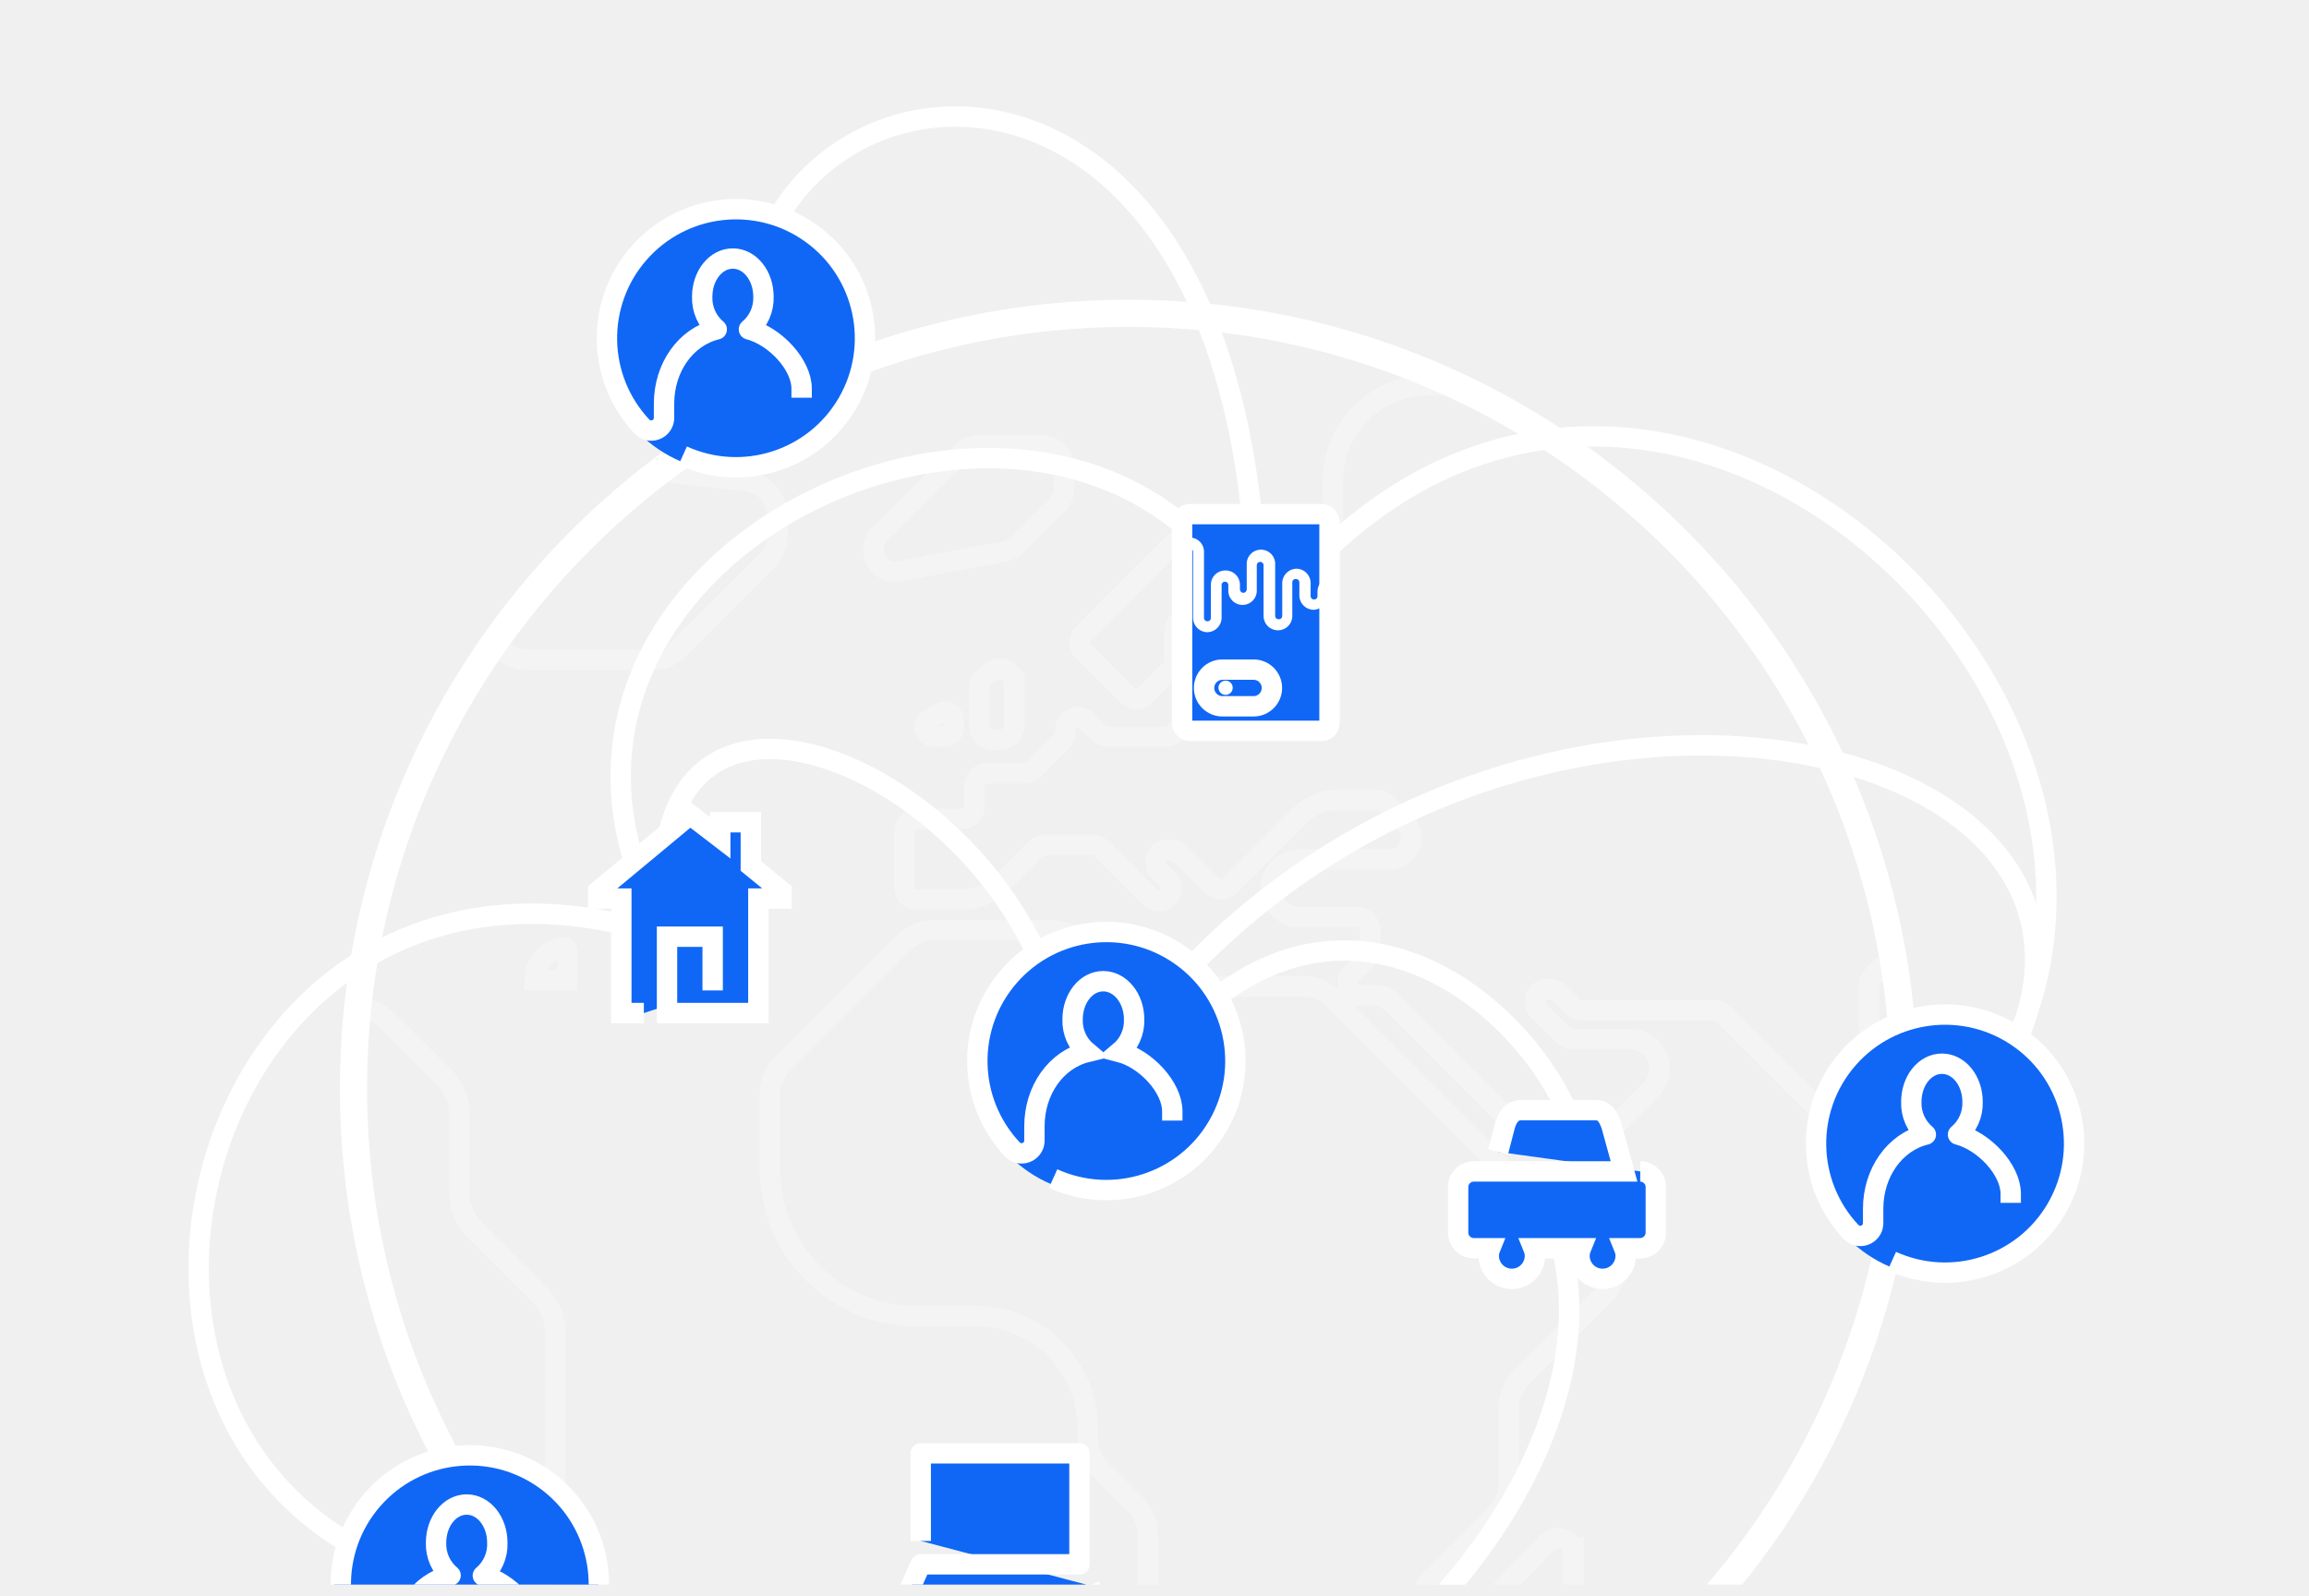
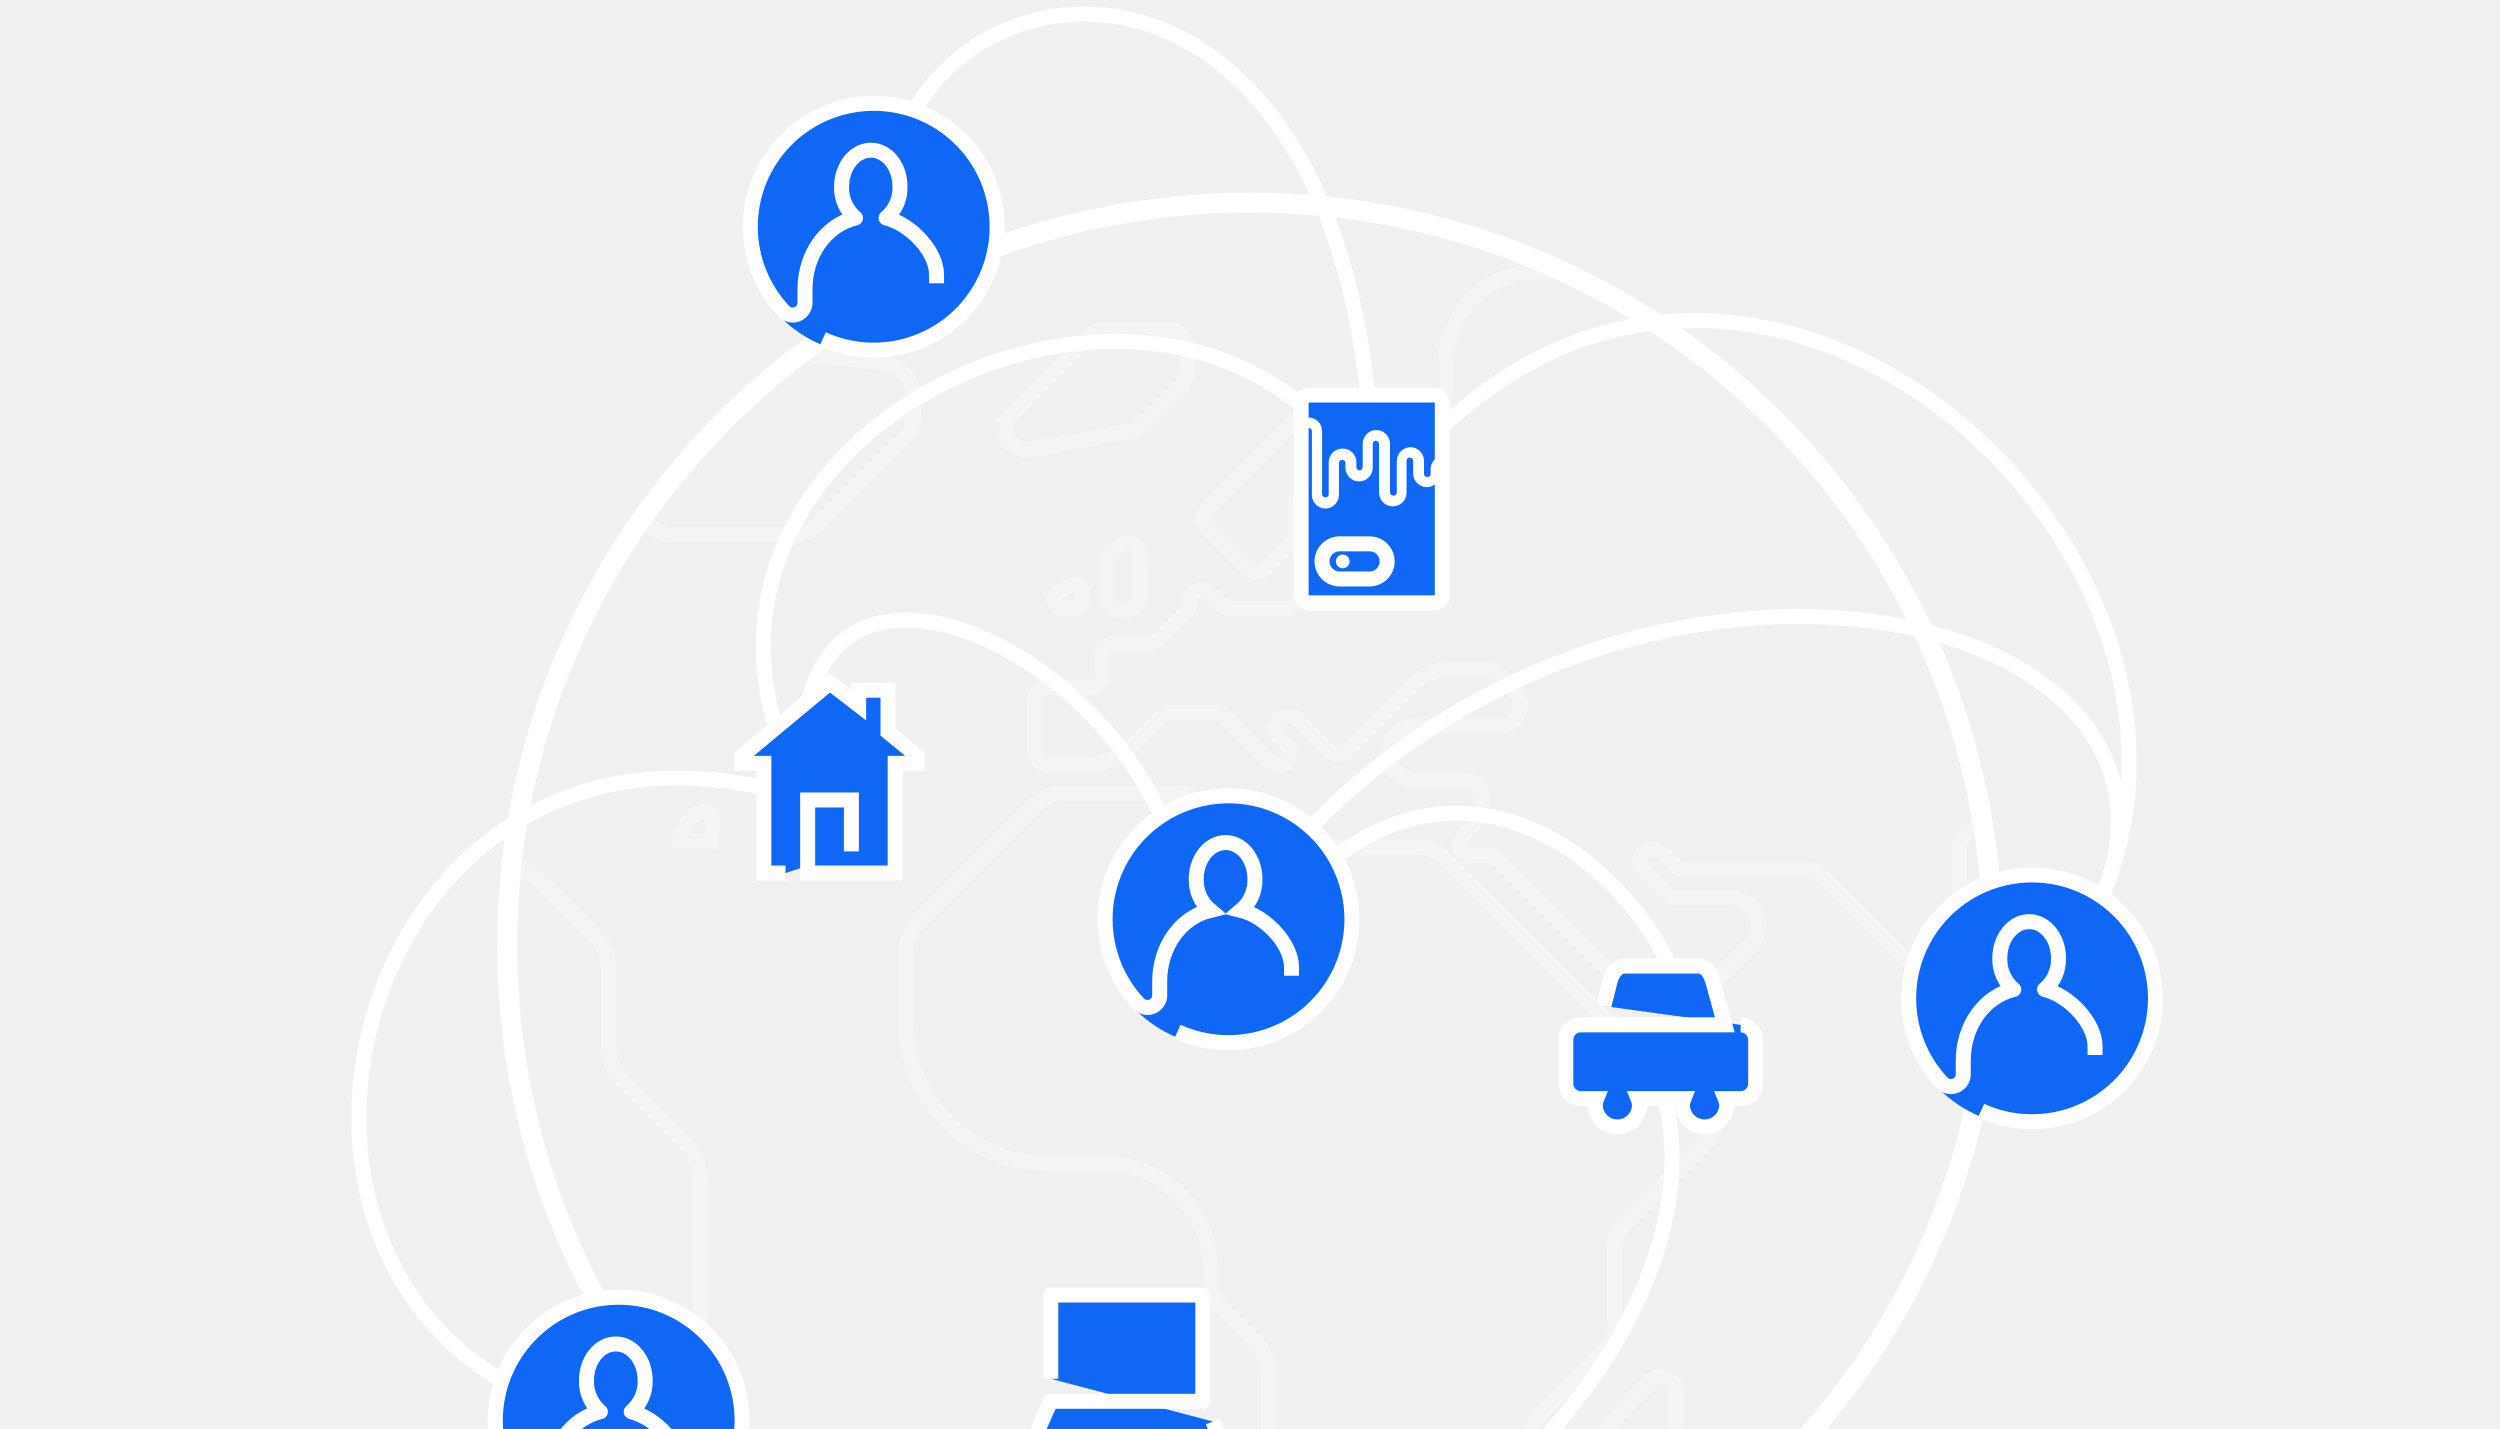
- <svg xmlns="http://www.w3.org/2000/svg" id="bg" viewBox="0 0 340 235">
+ <svg xmlns="http://www.w3.org/2000/svg" id="bg" viewBox="0 0 500 285.79">
  <defs>
    <clipPath id="clip-path">
-       <rect x="0.43" width="339.57" height="233.33" style="fill: none" />
-     </clipPath>
-     <clipPath id="clip-path-2">
-       <path d="M52,160.29A114.16,114.16,0,1,0,166.21,46.12,114.16,114.16,0,0,0,52,160.29h0" style="fill: none;stroke: #fff;stroke-miterlimit: 10;stroke-width: 3px;opacity: 0.3" />
+       <path d="M101.45,189.08A148.56,148.56,0,1,0,250,40.52,148.56,148.56,0,0,0,101.45,189.08h0" style="fill: none;stroke: #fff;stroke-miterlimit: 10;stroke-width: 3px;opacity: 0.3" />
    </clipPath>
  </defs>
-   <g style="clip-path: url(#clip-path)">
-     <g>
-       <circle cx="166.21" cy="160.29" r="114.16" style="fill: none;stroke: #fff;stroke-linejoin: round;stroke-width: 4px" />
-       <g style="opacity: 0.3">
-         <g style="clip-path: url(#clip-path-2)">
-           <g>
-             <path d="M83.52,144.35H78.69a4.85,4.85,0,0,1,4.3-4.81.45.45,0,0,1,.55.49Z" style="fill: none;stroke: #fff;stroke-miterlimit: 10;stroke-width: 3px" />
-             <path d="M134.93,132.45h6.66a8.54,8.54,0,0,0,6-2.5l5-5a1.83,1.83,0,0,1,1.3-.54h7a1.83,1.83,0,0,1,1.29.54l7.13,7.13a1.84,1.84,0,1,0,2.6-2.6h0l-1.23-1.23a1.83,1.83,0,0,1,1.29-3.14h.47a1.84,1.84,0,0,1,1.3.54l4.77,4.77a1.83,1.83,0,0,0,2.59,0h0L191.54,120a7.39,7.39,0,0,1,5.25-2.17h6.07a1.83,1.83,0,0,1,1.29.54l2.71,2.71a3.21,3.21,0,0,1-2.27,5.48H191.35a4.24,4.24,0,0,0,0,8.49h8.55a1.83,1.83,0,0,1,1.83,1.83v3.07a1.83,1.83,0,0,1-.54,1.29L199,143.46a1.83,1.83,0,0,0,1.3,3.13h2.83a1.83,1.83,0,0,1,1.29.54L224.27,167a8.67,8.67,0,0,0,12.25,0l6.6-6.6A4.36,4.36,0,0,0,240,153H231.5a1.83,1.83,0,0,1-1.29-.54l-3.65-3.65a1.83,1.83,0,0,1,1.3-3.14h.47a1.83,1.83,0,0,1,1.29.54l2,2a1.83,1.83,0,0,0,1.3.54h19.47a1.83,1.83,0,0,1,1.3.54l14.91,14.91a1.83,1.83,0,0,0,2.59,0h0l3.48-3.48a1.83,1.83,0,0,0,.54-1.3V145a1.83,1.83,0,0,1,.56-1.28l6.88-6.88a1.83,1.83,0,0,0,.54-1.29v-77a1.83,1.83,0,0,0-1.83-1.83h-71a14.09,14.09,0,0,0-14.09,14.09v7.08a1.83,1.83,0,0,1-.54,1.29l-8.43,8.43a1.83,1.83,0,0,1-2.59,0h0L182.09,85a1.83,1.83,0,0,1-.54-1.29V80.27a1.83,1.83,0,0,0-1.83-1.83h-4.6a1.83,1.83,0,0,0-1.3.54L159.51,93.3a1.83,1.83,0,0,0,0,2.59h0l6.49,6.49a1.83,1.83,0,0,0,2.59,0h0l3.82-3.82a1.83,1.83,0,0,0,.54-1.29V92.89a1.83,1.83,0,0,1,.54-1.3l1.19-1.19a1.83,1.83,0,0,1,2.59,0h0l5.33,5.27a1.83,1.83,0,0,1,0,2.59h0l-9.69,9.69a1.83,1.83,0,0,1-1.29.54h-8.5a1.83,1.83,0,0,1-1.29-.54L160,106.14a1.83,1.83,0,0,0-3.14,1.29v.41a1.83,1.83,0,0,1-.54,1.3l-4.2,4.2a1.83,1.83,0,0,1-1.29.54h-5.52a1.83,1.83,0,0,0-1.83,1.83h0v3.08a1.83,1.83,0,0,1-1.83,1.83H135a1.83,1.83,0,0,0-1.83,1.83h0v8.13A1.83,1.83,0,0,0,134.93,132.45Z" style="fill: none;stroke: #fff;stroke-miterlimit: 10;stroke-width: 3px" />
-             <path d="M149.34,100.38v6.53a2,2,0,0,1-2,2h-1.15a2,2,0,0,1-2-2v-5.62a2,2,0,0,1,.74-1.54l1.15-.9a2,2,0,0,1,3.18,1.53Z" style="fill: none;stroke: #fff;stroke-miterlimit: 10;stroke-width: 3px" />
-             <path d="M140.46,106.17v.92a1.35,1.35,0,0,1-1.35,1.35h-1.6a1.35,1.35,0,0,1-.69-2.51l1.55-.92a1.35,1.35,0,0,1,2.09,1.16Z" style="fill: none;stroke: #fff;stroke-miterlimit: 10;stroke-width: 3px" />
-             <path d="M129.58,78.66l12.13-12.13a3.21,3.21,0,0,1,2.27-.94h9.49a3.21,3.21,0,0,1,3.21,3.21v3.13a3.21,3.21,0,0,1-.95,2.29l-6.09,6.09a3.21,3.21,0,0,1-1.68.89l-15.53,2.91a3.21,3.21,0,0,1-2.86-5.45Z" style="fill: none;stroke: #fff;stroke-miterlimit: 10;stroke-width: 3px" />
-             <path d="M114.45,75.91v3a5.09,5.09,0,0,1-1.48,3.6L99.79,95.67a5.09,5.09,0,0,1-3.6,1.48H77.56a5.09,5.09,0,0,1-5.09-5.09h0V72.34a5.09,5.09,0,0,1,5.66-5.06l31.8,3.57A5.09,5.09,0,0,1,114.45,75.91Z" style="fill: none;stroke: #fff;stroke-miterlimit: 10;stroke-width: 3px" />
-             <path d="M57.22,150.46l8.1,8.06a7.93,7.93,0,0,1,2.32,5.61V175.6A7.93,7.93,0,0,0,70,181.21l9.45,9.45a7.93,7.93,0,0,1,2.32,5.61v21.09A7.93,7.93,0,0,1,79.41,223l-5.77,5.77a7.93,7.93,0,0,1-11.21,0L42.62,208.91a7.93,7.93,0,0,1-2.32-5.61V155.69a7.93,7.93,0,0,1,8.8-7.88l3.4.38A7.93,7.93,0,0,1,57.22,150.46Z" style="fill: none;stroke: #fff;stroke-miterlimit: 10;stroke-width: 3px" />
-             <path d="M135,193.78h8.66a16.51,16.51,0,0,1,16.51,16.5V212a6.13,6.13,0,0,0,1.8,4.33l5.25,5.25a6.13,6.13,0,0,1,1.8,4.33v21.44a6.13,6.13,0,0,0,1.8,4.33l7.43,7.43a6.13,6.13,0,0,0,4.33,1.8h5a6.13,6.13,0,0,0,4.33-1.8l13.67-13.67a9.5,9.5,0,0,0,2.78-6.72A9.5,9.5,0,0,1,211.2,232l9.18-9.15a6.13,6.13,0,0,0,1.8-4.33V207.18a6.13,6.13,0,0,1,1.8-4.33l12.25-12.25a6.14,6.14,0,0,0,1.8-4.34v-1.91a6.13,6.13,0,0,0-6.13-6.13H230a6.13,6.13,0,0,1-4.33-1.8L196.22,147a6.14,6.14,0,0,0-4.33-1.8H180.45a6.14,6.14,0,0,0-4.33,1.8,6.13,6.13,0,0,1-8.67,0h0l-8.25-8.25a6.13,6.13,0,0,0-4.34-1.8H137.5a6.13,6.13,0,0,0-4.33,1.8l-18,18a6.13,6.13,0,0,0-1.8,4.33v11.09A21.65,21.65,0,0,0,135,193.81Z" style="fill: none;stroke: #fff;stroke-miterlimit: 10;stroke-width: 3px" />
-             <path d="M231.69,228.69v4.73A2.28,2.28,0,0,1,231,235l-6.26,6.31a2.27,2.27,0,0,1-3.88-1.6V235.3a2.27,2.27,0,0,1,.63-1.57l6.3-6.58a2.27,2.27,0,0,1,3.88,1.55Z" style="fill: none;stroke: #fff;stroke-miterlimit: 10;stroke-width: 3px" />
-           </g>
+   <g>
+     <circle cx="250" cy="189.08" r="148.56" style="fill: none;stroke: #fff;stroke-linejoin: round;stroke-width: 4px" />
+     <g style="opacity: 0.3">
+       <g style="clip-path: url(#clip-path)">
+         <g>
+           <path d="M142.41,168.34h-6.29a6.31,6.31,0,0,1,5.59-6.25.59.59,0,0,1,.71.64Z" style="fill: none;stroke: #fff;stroke-miterlimit: 10;stroke-width: 3px" />
+           <path d="M209.3,152.86H218a11.11,11.11,0,0,0,7.86-3.25l6.48-6.48a2.39,2.39,0,0,1,1.69-.7h9.07a2.39,2.39,0,0,1,1.68.7L254,152.4A2.39,2.39,0,0,0,257.4,149h0l-1.61-1.61a2.39,2.39,0,0,1,1.68-4.08h.62a2.4,2.4,0,0,1,1.69.7l6.21,6.21a2.39,2.39,0,0,0,3.37,0h0l13.6-13.6a9.62,9.62,0,0,1,6.83-2.83h7.9a2.39,2.39,0,0,1,1.68.7l3.53,3.52a4.18,4.18,0,0,1-3,7.13H282.72a5.52,5.52,0,0,0,0,11h11.12a2.39,2.39,0,0,1,2.39,2.39v4a2.39,2.39,0,0,1-.7,1.68l-2.89,2.89a2.39,2.39,0,0,0,1.69,4.07H298a2.39,2.39,0,0,1,1.68.7l25.86,25.86a11.28,11.28,0,0,0,15.94,0l8.58-8.58a5.68,5.68,0,0,0-4-9.69H335a2.39,2.39,0,0,1-1.68-.7l-4.74-4.74a2.39,2.39,0,0,1,1.69-4.08h.62a2.39,2.39,0,0,1,1.68.7l2.59,2.59a2.39,2.39,0,0,0,1.69.7h25.34a2.39,2.39,0,0,1,1.69.7l19.41,19.41a2.39,2.39,0,0,0,3.37,0h0l4.52-4.52a2.39,2.39,0,0,0,.7-1.69V169.19a2.39,2.39,0,0,1,.73-1.66l9-9a2.39,2.39,0,0,0,.7-1.68V56.72a2.39,2.39,0,0,0-2.39-2.39H307.5a18.34,18.34,0,0,0-18.34,18.34v9.22a2.39,2.39,0,0,1-.7,1.68l-11,11a2.39,2.39,0,0,1-3.37,0h0l-3.44-3.44a2.39,2.39,0,0,1-.7-1.68V85a2.39,2.39,0,0,0-2.39-2.39h-6a2.39,2.39,0,0,0-1.69.7l-18.62,18.64a2.39,2.39,0,0,0,0,3.37h0l8.44,8.44a2.39,2.39,0,0,0,3.37,0h0l5-5a2.39,2.39,0,0,0,.7-1.68v-5.7a2.39,2.39,0,0,1,.7-1.69L261,98.12a2.39,2.39,0,0,1,3.37,0h0l6.94,6.86a2.39,2.39,0,0,1,0,3.37h0L258.74,121a2.39,2.39,0,0,1-1.68.7H246a2.39,2.39,0,0,1-1.68-.7l-2.36-2.36a2.39,2.39,0,0,0-4.08,1.68v.54a2.39,2.39,0,0,1-.7,1.69L231.7,128a2.39,2.39,0,0,1-1.68.7h-7.18a2.39,2.39,0,0,0-2.39,2.39h0v4a2.39,2.39,0,0,1-2.39,2.39h-8.73a2.39,2.39,0,0,0-2.39,2.39h0v10.58A2.39,2.39,0,0,0,209.3,152.86Z" style="fill: none;stroke: #fff;stroke-miterlimit: 10;stroke-width: 3px" />
+           <path d="M228,111.11v8.5a2.55,2.55,0,0,1-2.55,2.55H224a2.55,2.55,0,0,1-2.55-2.55V112.3a2.55,2.55,0,0,1,1-2l1.49-1.17a2.55,2.55,0,0,1,4.14,2Z" style="fill: none;stroke: #fff;stroke-miterlimit: 10;stroke-width: 3px" />
+           <path d="M216.5,118.66v1.19a1.76,1.76,0,0,1-1.76,1.76h-2.09a1.76,1.76,0,0,1-.89-3.27l2-1.19a1.76,1.76,0,0,1,2.72,1.51Z" style="fill: none;stroke: #fff;stroke-miterlimit: 10;stroke-width: 3px" />
+           <path d="M202.34,82.85l15.78-15.78a4.18,4.18,0,0,1,3-1.22h12.35A4.18,4.18,0,0,1,237.61,70V74.1a4.18,4.18,0,0,1-1.23,3L228.46,85a4.18,4.18,0,0,1-2.18,1.15l-20.21,3.79a4.18,4.18,0,0,1-3.72-7.09Z" style="fill: none;stroke: #fff;stroke-miterlimit: 10;stroke-width: 3px" />
+           <path d="M182.66,79.28V83.2a6.62,6.62,0,0,1-1.92,4.69L163.58,105a6.63,6.63,0,0,1-4.69,1.92H134.65a6.62,6.62,0,0,1-6.62-6.62h0V74.63A6.62,6.62,0,0,1,135.39,68l41.38,4.65A6.63,6.63,0,0,1,182.66,79.28Z" style="fill: none;stroke: #fff;stroke-miterlimit: 10;stroke-width: 3px" />
+           <path d="M108.18,176.29l10.54,10.49a10.31,10.31,0,0,1,3,7.29V209a10.31,10.31,0,0,0,3,7.29l12.3,12.3a10.31,10.31,0,0,1,3,7.29v27.44a10.31,10.31,0,0,1-3,7.29l-7.51,7.51a10.31,10.31,0,0,1-14.59,0L89.18,252.34a10.31,10.31,0,0,1-3-7.29V183.1a10.31,10.31,0,0,1,11.45-10.26l4.43.49A10.31,10.31,0,0,1,108.18,176.29Z" style="fill: none;stroke: #fff;stroke-miterlimit: 10;stroke-width: 3px" />
+           <path d="M209.46,232.66h11.27a21.49,21.49,0,0,1,21.49,21.47v2.22a8,8,0,0,0,2.34,5.64l6.83,6.83a8,8,0,0,1,2.34,5.64v27.9a8,8,0,0,0,2.34,5.64l9.67,9.67a8,8,0,0,0,5.64,2.34h6.51a8,8,0,0,0,5.64-2.34l17.79-17.79a12.36,12.36,0,0,0,3.62-8.75,12.36,12.36,0,0,1,3.62-8.75l12-11.9a8,8,0,0,0,2.34-5.64V250.09a8,8,0,0,1,2.34-5.64l15.93-15.93a8,8,0,0,0,2.34-5.65v-2.48a8,8,0,0,0-8-8H333a8,8,0,0,1-5.64-2.34L289,171.77a8,8,0,0,0-5.64-2.34H268.54a8,8,0,0,0-5.64,2.34,8,8,0,0,1-11.28,0h0L240.87,161a8,8,0,0,0-5.65-2.34H212.65A8,8,0,0,0,207,161L183.6,184.44a8,8,0,0,0-2.34,5.64v14.43a28.17,28.17,0,0,0,28.17,28.17Z" style="fill: none;stroke: #fff;stroke-miterlimit: 10;stroke-width: 3px" />
+           <path d="M335.21,278.09v6.16a3,3,0,0,1-.87,2.09l-8.15,8.21a3,3,0,0,1-5.05-2.09v-5.77a3,3,0,0,1,.82-2l8.2-8.56a3,3,0,0,1,5.05,2Z" style="fill: none;stroke: #fff;stroke-miterlimit: 10;stroke-width: 3px" />
        </g>
-         <path d="M52,160.29A114.16,114.16,0,1,0,166.21,46.12,114.16,114.16,0,0,0,52,160.29h0" style="fill: none;stroke: #fff;stroke-miterlimit: 10;stroke-width: 3px;opacity: 0.3" />
      </g>
-       <path d="M110.28,48.47c0-43,74.88-53.15,74.88,44.37" style="fill: none;stroke: #fff;stroke-linejoin: round;stroke-width: 2px" />
-       <path d="M288.35,167.07c48.06-57.73-48.8-149.92-103.18-74.26" style="fill: none;stroke: #fff;stroke-linejoin: round;stroke-width: 2px" />
-       <path d="M288.35,167.07c48.06-57.73-69.12-87.83-123.49-12.16" style="fill: none;stroke: #fff;stroke-linejoin: round;stroke-width: 2px" />
-       <path d="M231.89,178.21c8.92-15.49-33.53-68.41-67.06-14.79" style="fill: none;stroke: #fff;stroke-linejoin: round;stroke-width: 2px" />
-       <path d="M98.22,137.93C65.41,80.88,160.19,38,185.9,92.81" style="fill: none;stroke: #fff;stroke-linejoin: round;stroke-width: 2px" />
-       <path d="M98.22,137.93c-7.26-51.76,56.05-22.27,58.57,18.52" style="fill: none;stroke: #fff;stroke-linejoin: round;stroke-width: 2px" />
-       <path d="M68.64,233.52C1.44,220.86,26.12,114.38,98.22,137.93" style="fill: none;stroke: #fff;stroke-linejoin: round;stroke-width: 2px" />
-       <path d="M68.64,233.52c-8,47.75,79.09,44.79,79.09,3.62" style="fill: none;stroke: #fff;stroke-linejoin: round;stroke-width: 2px" />
-       <path d="M229.32,181.44c14.57,45.44-66.93,110.18-81.6,55.7" style="fill: none;stroke: #fff;stroke-linejoin: round;stroke-width: 2px" />
-       <path d="M110.28,48.47c0-43,74.88-53.15,74.88,44.37" style="fill: none;stroke: #fff;stroke-miterlimit: 10;stroke-width: 3px" />
-       <path d="M288.35,167.07c48.06-57.73-48.8-149.92-103.18-74.26" style="fill: none;stroke: #fff;stroke-miterlimit: 10;stroke-width: 3px" />
-       <path d="M288.35,167.07c48.06-57.73-69.12-87.83-123.49-12.16" style="fill: none;stroke: #fff;stroke-miterlimit: 10;stroke-width: 3px" />
-       <path d="M231.89,178.21c8.92-15.49-33.53-68.41-67.06-14.79" style="fill: none;stroke: #fff;stroke-miterlimit: 10;stroke-width: 3px" />
-       <path d="M98.22,137.93C65.41,80.88,160.19,38,185.9,92.81" style="fill: none;stroke: #fff;stroke-miterlimit: 10;stroke-width: 3px" />
-       <path d="M98.22,137.93c-7.26-51.76,56.05-22.27,58.57,18.52" style="fill: none;stroke: #fff;stroke-miterlimit: 10;stroke-width: 3px" />
-       <path d="M68.64,233.52C1.44,220.86,26.12,114.38,98.22,137.93" style="fill: none;stroke: #fff;stroke-miterlimit: 10;stroke-width: 3px" />
-       <path d="M68.64,233.52c-8,47.75,79.09,44.79,79.09,3.62" style="fill: none;stroke: #fff;stroke-miterlimit: 10;stroke-width: 3px" />
-       <path d="M229.32,181.44c14.57,45.44-66.93,110.18-81.6,55.7" style="fill: none;stroke: #fff;stroke-miterlimit: 10;stroke-width: 3px" />
-       <path d="M220.6,169.61l1-3.85c.3-1.11,1-2.29,2.29-2.29H235c1.26,0,1.85,1,2.29,2.29l1.85,6.73H217a2.31,2.31,0,0,0-2.29,2.29v6.73a2.31,2.31,0,0,0,2.29,2.29h2.44a3,3,0,0,0-.22,1.11,3.4,3.4,0,0,0,6.8,0,3,3,0,0,0-.22-1.11h7a3,3,0,0,0-.22,1.11,3.4,3.4,0,0,0,6.8,0,3,3,0,0,0-.22-1.11h2.37a2.31,2.31,0,0,0,2.29-2.29v-6.73a2.31,2.31,0,0,0-2.29-2.29" style="fill: #1067f6" />
-       <path d="M220.6,169.61l1-3.85c.3-1.11,1-2.29,2.29-2.29H235c1.26,0,1.85,1,2.29,2.29l1.85,6.73H217a2.31,2.31,0,0,0-2.29,2.29v6.73a2.31,2.31,0,0,0,2.29,2.29h2.44a3,3,0,0,0-.22,1.11,3.4,3.4,0,0,0,6.8,0,3,3,0,0,0-.22-1.11h7a3,3,0,0,0-.22,1.11,3.4,3.4,0,0,0,6.8,0,3,3,0,0,0-.22-1.11h2.37a2.31,2.31,0,0,0,2.29-2.29v-6.73a2.31,2.31,0,0,0-2.29-2.29" style="fill: none;stroke: #fff;stroke-miterlimit: 10;stroke-width: 3px" />
-       <polyline points="104.94 145.84 104.94 137.93 98.22 137.93 98.22 149.17 111.67 149.17 111.67 132.31 115.08 132.31 115.08 131.2 110.56 127.51 110.56 121.07 106.06 121.07 106.06 123.37 101.62 119.96 88.09 131.2 88.09 132.31 91.49 132.31 91.49 149.17 94.81 149.17" style="fill: #1067f6" />
-       <polyline points="104.94 145.84 104.94 137.93 98.22 137.93 98.22 149.17 111.67 149.17 111.67 132.31 115.08 132.31 115.08 131.2 110.56 127.51 110.56 121.07 106.06 121.07 106.06 123.37 101.62 119.96 88.09 131.2 88.09 132.31 91.49 132.31 91.49 149.17 94.81 149.17" style="fill: none;stroke: #fff;stroke-miterlimit: 10;stroke-width: 3px" />
-       <path d="M135.58,226.9V214h23.37v16.34H135.58l-3.4,7.62a1.18,1.18,0,0,0,1,1.7h28a1.16,1.16,0,0,0,1-1.7l-1.77-4.51" style="fill: #1067f6" />
-       <path d="M135.58,226.9V214h23.37v16.34H135.58l-3.4,7.62a1.18,1.18,0,0,0,1,1.7h28a1.16,1.16,0,0,0,1-1.7l-1.77-4.51" style="fill: none;stroke: #fff;stroke-linejoin: round;stroke-width: 3px" />
-       <circle cx="107.84" cy="50.03" r="19.45" style="fill: #1067f6" />
-       <path d="M100.53,67.11a19,19,0,1,0-6-4.29,1.89,1.89,0,0,0,3.25-1.18h0v-2.2c0-5.32,3.18-9.83,7.76-10.94a6,6,0,0,1-2.14-4.81c0-3.11,2-5.62,4.51-5.62s4.51,2.51,4.51,5.62a6,6,0,0,1-2.14,4.81c3.85,1,7.76,5.18,7.76,8.73v1.33" style="fill: none;stroke: #fff;stroke-linejoin: round;stroke-width: 3px" />
-       <circle cx="68.64" cy="233.52" r="19.45" style="fill: #1067f6" />
-       <path d="M61.34,250.6a19,19,0,1,0-6-4.29,1.89,1.89,0,0,0,3.25-1.18h0v-2.22c0-5.32,3.18-9.83,7.76-10.94a6,6,0,0,1-2.14-4.81c0-3.11,2-5.62,4.51-5.62s4.51,2.51,4.51,5.62A6,6,0,0,1,71.1,232c3.85,1,7.76,5.18,7.76,8.73V242" style="fill: none;stroke: #fff;stroke-linejoin: round;stroke-width: 3px" />
-       <circle cx="162.39" cy="156.46" r="19.45" style="fill: #1067f6" />
-       <path d="M155.07,173.54a19,19,0,1,0-6-4.29,1.89,1.89,0,0,0,3.25-1.18h0v-2.22c0-5.32,3.18-9.83,7.76-10.94a6,6,0,0,1-2.14-4.81c0-3.11,2-5.62,4.51-5.62S167,147,167,150.1a6,6,0,0,1-2.14,4.81c3.85,1,7.76,5.18,7.76,8.73V165" style="fill: none;stroke: #fff;stroke-miterlimit: 10;stroke-width: 3px" />
-       <circle cx="285.89" cy="168.62" r="19.45" style="fill: #1067f6" />
-       <path d="M278.57,185.7a19,19,0,1,0-6-4.29,1.89,1.89,0,0,0,3.25-1.18h0V178c0-5.32,3.18-9.83,7.76-10.94a6,6,0,0,1-2.14-4.81c0-3.11,2-5.62,4.51-5.62s4.51,2.51,4.51,5.62a6,6,0,0,1-2.14,4.81c3.85,1,7.76,5.18,7.76,8.73v1.33" style="fill: none;stroke: #fff;stroke-linejoin: round;stroke-width: 3px" />
-       <path d="M194.56,75.7H175.27a1.19,1.19,0,0,0-1.21,1.18s0,0,0,0v29.53a1.19,1.19,0,0,0,1.18,1.21h19.32a1.19,1.19,0,0,0,1.21-1.18s0,0,0,0V76.85A1.23,1.23,0,0,0,194.56,75.7Z" style="fill: #1067f6" />
-       <path d="M194.56,75.7H175.27a1.19,1.19,0,0,0-1.21,1.18s0,0,0,0v29.53a1.19,1.19,0,0,0,1.18,1.21h19.32a1.19,1.19,0,0,0,1.21-1.18s0,0,0,0V76.85A1.23,1.23,0,0,0,194.56,75.7Z" style="fill: none;stroke: #fff;stroke-miterlimit: 10;stroke-width: 3px" />
-       <path d="M196.05,85A2.1,2.1,0,0,0,194,87.05h0v.74a.46.46,0,0,1-.44.48h-.09a.48.48,0,0,1-.48-.44h0v-2a2.11,2.11,0,0,0-2.09-2.09,2.13,2.13,0,0,0-2.09,2.09v4.87a.48.48,0,0,1-.44.48h-.12a.48.48,0,0,1-.48-.44h0V83.18a2.1,2.1,0,1,0-4.19,0h0v3.61a.48.48,0,1,1-1,0h0v-.74A2.1,2.1,0,0,0,180.51,84h-.12A2.1,2.1,0,0,0,178.3,86h0v5a.46.46,0,0,1-.44.48h-.09a.48.48,0,0,1-.48-.44h0V81.25a2.08,2.08,0,0,0-2.06-2.1h0a2.22,2.22,0,0,0-1,.28v7.13a2.06,2.06,0,0,0,.53-1.37V81.25a.46.46,0,0,1,.44-.48h0a.48.48,0,0,1,.48.44h0V91a2.11,2.11,0,0,0,2.09,2.09A2.13,2.13,0,0,0,179.88,91V86.13a.48.48,0,0,1,.44-.48h.07a.48.48,0,0,1,.48.44h0v.74a2.1,2.1,0,1,0,4.19,0h0v-3.6a.48.48,0,0,1,1,0v7.49a2.1,2.1,0,0,0,2.06,2.09h.08a2.1,2.1,0,0,0,2.09-2.06h0v-5a.46.46,0,0,1,.43-.49h.13a.48.48,0,0,1,.48.44h0v2a2.11,2.11,0,0,0,2.09,2.09,2.13,2.13,0,0,0,2.09-2.09v-.69a.48.48,0,0,1,.44-.48h0Z" style="fill: #fff" />
-       <circle id="smartmeter_point_racetrack" data-name="smartmeter point racetrack" cx="180.47" cy="101.27" r="1.05" style="fill: #fff" />
-       <path d="M180,104h4.59a2.7,2.7,0,0,0,2.7-2.7h0a2.7,2.7,0,0,0-2.7-2.7H180a2.7,2.7,0,0,0-2.7,2.7h0A2.7,2.7,0,0,0,180,104Z" style="fill: none;stroke: #fff;stroke-miterlimit: 10;stroke-width: 3px" />
+       <path d="M101.45,189.08A148.56,148.56,0,1,0,250,40.52,148.56,148.56,0,0,0,101.45,189.08h0" style="fill: none;stroke: #fff;stroke-miterlimit: 10;stroke-width: 3px;opacity: 0.3" />
    </g>
+     <path d="M177.23,43.58c0-56,97.43-69.16,97.43,57.73" style="fill: none;stroke: #fff;stroke-linejoin: round;stroke-width: 2px" />
+     <path d="M408.94,197.9c62.54-75.12-63.51-195.08-134.26-96.63" style="fill: none;stroke: #fff;stroke-linejoin: round;stroke-width: 2px" />
+     <path d="M408.94,197.9C471.49,122.78,319,83.61,248.25,182.07" style="fill: none;stroke: #fff;stroke-linejoin: round;stroke-width: 2px" />
+     <path d="M335.47,212.4c11.6-20.16-43.63-89-87.26-19.24" style="fill: none;stroke: #fff;stroke-linejoin: round;stroke-width: 2px" />
+     <path d="M161.53,160c-42.69-74.24,80.64-130.05,114.1-58.71" style="fill: none;stroke: #fff;stroke-linejoin: round;stroke-width: 2px" />
+     <path d="M161.53,160c-9.45-67.35,72.94-29,76.22,24.1" style="fill: none;stroke: #fff;stroke-linejoin: round;stroke-width: 2px" />
+     <path d="M123,284.37C35.6,267.9,67.71,129.34,161.53,160" style="fill: none;stroke: #fff;stroke-linejoin: round;stroke-width: 2px" />
+     <path d="M123,284.37c-10.46,62.13,102.91,58.28,102.91,4.71" style="fill: none;stroke: #fff;stroke-linejoin: round;stroke-width: 2px" />
+     <path d="M332.13,216.6c19,59.13-87.09,143.37-106.18,72.48" style="fill: none;stroke: #fff;stroke-linejoin: round;stroke-width: 2px" />
+     <path d="M177.23,43.58c0-56,97.43-69.16,97.43,57.73" style="fill: none;stroke: #fff;stroke-miterlimit: 10;stroke-width: 3px" />
+     <path d="M408.94,197.9c62.54-75.12-63.51-195.08-134.26-96.63" style="fill: none;stroke: #fff;stroke-miterlimit: 10;stroke-width: 3px" />
+     <path d="M408.94,197.9C471.49,122.78,319,83.61,248.25,182.07" style="fill: none;stroke: #fff;stroke-miterlimit: 10;stroke-width: 3px" />
+     <path d="M335.47,212.4c11.6-20.16-43.63-89-87.26-19.24" style="fill: none;stroke: #fff;stroke-miterlimit: 10;stroke-width: 3px" />
+     <path d="M161.53,160c-42.69-74.24,80.64-130.05,114.1-58.71" style="fill: none;stroke: #fff;stroke-miterlimit: 10;stroke-width: 3px" />
+     <path d="M161.53,160c-9.45-67.35,72.94-29,76.22,24.1" style="fill: none;stroke: #fff;stroke-miterlimit: 10;stroke-width: 3px" />
+     <path d="M123,284.37C35.6,267.9,67.71,129.34,161.53,160" style="fill: none;stroke: #fff;stroke-miterlimit: 10;stroke-width: 3px" />
+     <path d="M123,284.37c-10.46,62.13,102.91,58.28,102.91,4.71" style="fill: none;stroke: #fff;stroke-miterlimit: 10;stroke-width: 3px" />
+     <path d="M332.13,216.6c19,59.13-87.09,143.37-106.18,72.48" style="fill: none;stroke: #fff;stroke-miterlimit: 10;stroke-width: 3px" />
+     <path d="M320.77,201.21l1.25-5c.38-1.44,1.35-3,3-3h14.53c1.64,0,2.41,1.25,3,3l2.41,8.76H316.16a3,3,0,0,0-3,3v8.76a3,3,0,0,0,3,3h3.18a3.85,3.85,0,0,0-.29,1.44,4.43,4.43,0,0,0,8.85,0,3.85,3.85,0,0,0-.29-1.44h9.17a3.85,3.85,0,0,0-.29,1.44,4.43,4.43,0,0,0,8.85,0,3.85,3.85,0,0,0-.29-1.44h3.08a3,3,0,0,0,3-3v-8.76a3,3,0,0,0-3-3" style="fill: #1067f6" />
+     <path d="M320.77,201.21l1.25-5c.38-1.44,1.35-3,3-3h14.53c1.64,0,2.41,1.25,3,3l2.41,8.76H316.16a3,3,0,0,0-3,3v8.76a3,3,0,0,0,3,3h3.18a3.85,3.85,0,0,0-.29,1.44,4.43,4.43,0,0,0,8.85,0,3.85,3.85,0,0,0-.29-1.44h9.17a3.85,3.85,0,0,0-.29,1.44,4.43,4.43,0,0,0,8.85,0,3.85,3.85,0,0,0-.29-1.44h3.08a3,3,0,0,0,3-3v-8.76a3,3,0,0,0-3-3" style="fill: none;stroke: #fff;stroke-miterlimit: 10;stroke-width: 3px" />
+     <polyline points="170.28 170.28 170.28 159.99 161.53 159.99 161.53 174.61 179.04 174.61 179.04 152.67 183.47 152.67 183.47 151.23 177.6 146.42 177.6 138.05 171.73 138.05 171.73 141.03 165.95 136.6 148.34 151.23 148.34 152.67 152.77 152.67 152.77 174.61 157.1 174.61" style="fill: #1067f6" />
+     <polyline points="170.28 170.28 170.28 159.99 161.53 159.99 161.53 174.61 179.04 174.61 179.04 152.67 183.47 152.67 183.47 151.23 177.6 146.42 177.6 138.05 171.73 138.05 171.73 141.03 165.95 136.6 148.34 151.23 148.34 152.67 152.77 152.67 152.77 174.61 157.1 174.61" style="fill: none;stroke: #fff;stroke-miterlimit: 10;stroke-width: 3px" />
+     <path d="M210.15,275.76V259h30.41v21.26H210.15l-4.43,9.91a1.54,1.54,0,0,0,1.35,2.21h36.47a1.51,1.51,0,0,0,1.35-2.21l-2.31-5.87" style="fill: #1067f6" />
+     <path d="M210.15,275.76V259h30.41v21.26H210.15l-4.43,9.91a1.54,1.54,0,0,0,1.35,2.21h36.47a1.51,1.51,0,0,0,1.35-2.21l-2.31-5.87" style="fill: none;stroke: #fff;stroke-linejoin: round;stroke-width: 3px" />
+     <circle cx="174.06" cy="45.6" r="25.31" style="fill: #1067f6" />
+     <path d="M164.54,67.82a24.68,24.68,0,1,0-7.79-5.58A2.46,2.46,0,0,0,161,60.7h0V57.84c0-6.93,4.14-12.8,10.1-14.24a7.86,7.86,0,0,1-2.79-6.25c0-4,2.6-7.31,5.87-7.31S180,33.3,180,37.34a7.85,7.85,0,0,1-2.79,6.25c5,1.25,10.1,6.74,10.1,11.35v1.73" style="fill: none;stroke: #fff;stroke-linejoin: round;stroke-width: 3px" />
+     <circle cx="123.04" cy="284.37" r="25.31" style="fill: #1067f6" />
+     <path d="M113.54,306.6a24.68,24.68,0,1,0-7.79-5.58,2.46,2.46,0,0,0,4.23-1.54h0v-2.89c0-6.93,4.14-12.8,10.1-14.24a7.86,7.86,0,0,1-2.79-6.25c0-4,2.6-7.31,5.87-7.31s5.87,3.27,5.87,7.31a7.85,7.85,0,0,1-2.79,6.25c5,1.25,10.1,6.74,10.1,11.35v1.73" style="fill: none;stroke: #fff;stroke-linejoin: round;stroke-width: 3px" />
+     <circle cx="245.03" cy="184.09" r="25.31" style="fill: #1067f6" />
+     <path d="M235.5,206.32a24.68,24.68,0,1,0-7.79-5.58,2.46,2.46,0,0,0,4.23-1.54h0v-2.89c0-6.93,4.14-12.8,10.1-14.24a7.86,7.86,0,0,1-2.79-6.25c0-4,2.6-7.31,5.87-7.31s5.87,3.27,5.87,7.31a7.85,7.85,0,0,1-2.79,6.25c5,1.25,10.1,6.74,10.1,11.35v1.73" style="fill: none;stroke: #fff;stroke-miterlimit: 10;stroke-width: 3px" />
+     <circle cx="405.74" cy="199.92" r="25.31" style="fill: #1067f6" />
+     <path d="M396.21,222.14a24.68,24.68,0,1,0-7.79-5.58,2.46,2.46,0,0,0,4.23-1.54h0v-2.89c0-6.93,4.14-12.8,10.1-14.24a7.86,7.86,0,0,1-2.79-6.25c0-4,2.6-7.31,5.87-7.31s5.87,3.27,5.87,7.31a7.85,7.85,0,0,1-2.79,6.25c5,1.25,10.1,6.74,10.1,11.35V211" style="fill: none;stroke: #fff;stroke-linejoin: round;stroke-width: 3px" />
+     <path d="M286.89,79h-25.1a1.55,1.55,0,0,0-1.57,1.53s0,0,0,0V119a1.55,1.55,0,0,0,1.53,1.57h25.14a1.55,1.55,0,0,0,1.57-1.53s0,0,0,0V80.51A1.61,1.61,0,0,0,286.89,79Z" style="fill: #1067f6" />
+     <path d="M286.89,79h-25.1a1.55,1.55,0,0,0-1.57,1.53s0,0,0,0V119a1.55,1.55,0,0,0,1.53,1.57h25.14a1.55,1.55,0,0,0,1.57-1.53s0,0,0,0V80.51A1.61,1.61,0,0,0,286.89,79Z" style="fill: none;stroke: #fff;stroke-miterlimit: 10;stroke-width: 3px" />
+     <path d="M288.84,91.1a2.73,2.73,0,0,0-2.72,2.67h0v1a.6.6,0,0,1-.57.63h-.12a.63.63,0,0,1-.63-.58h0V92.15a2.74,2.74,0,0,0-2.72-2.72,2.77,2.77,0,0,0-2.72,2.72v6.34a.63.63,0,0,1-.58.63h-.15a.63.63,0,0,1-.63-.58h0v-9.8a2.73,2.73,0,0,0-5.46,0h0v4.7a.63.63,0,1,1-1.26,0h0v-1a2.73,2.73,0,0,0-2.67-2.72h-.15a2.73,2.73,0,0,0-2.72,2.67h0v6.45a.6.6,0,0,1-.57.63h-.12a.63.63,0,0,1-.63-.58h0V86.23a2.7,2.7,0,0,0-2.67-2.73h0a2.89,2.89,0,0,0-1.31.37v9.28a2.68,2.68,0,0,0,.68-1.78V86.23a.6.6,0,0,1,.57-.63h.06a.63.63,0,0,1,.63.58h0V99a2.74,2.74,0,0,0,2.72,2.72A2.77,2.77,0,0,0,267.79,99v-6.4a.63.63,0,0,1,.58-.63h.09a.63.63,0,0,1,.63.58h0v1a2.73,2.73,0,1,0,5.46,0h0V88.8a.63.63,0,1,1,1.26,0v9.75a2.73,2.73,0,0,0,2.67,2.72h.11a2.73,2.73,0,0,0,2.72-2.67h0V92.15a.6.6,0,0,1,.56-.63H282a.63.63,0,0,1,.63.58h0v2.62a2.74,2.74,0,0,0,2.72,2.72,2.77,2.77,0,0,0,2.72-2.72v-.89a.63.63,0,0,1,.58-.63h0Z" style="fill: #fff" />
+     <circle id="smartmeter_point_racetrack" data-name="smartmeter point racetrack" cx="268.55" cy="112.28" r="1.37" style="fill: #fff" />
+     <path d="M267.92,115.79h6a3.51,3.51,0,0,0,3.51-3.51h0a3.51,3.51,0,0,0-3.51-3.51h-6a3.51,3.51,0,0,0-3.51,3.51h0a3.51,3.51,0,0,0,3.51,3.51Z" style="fill: none;stroke: #fff;stroke-miterlimit: 10;stroke-width: 3px" />
  </g>
</svg>
